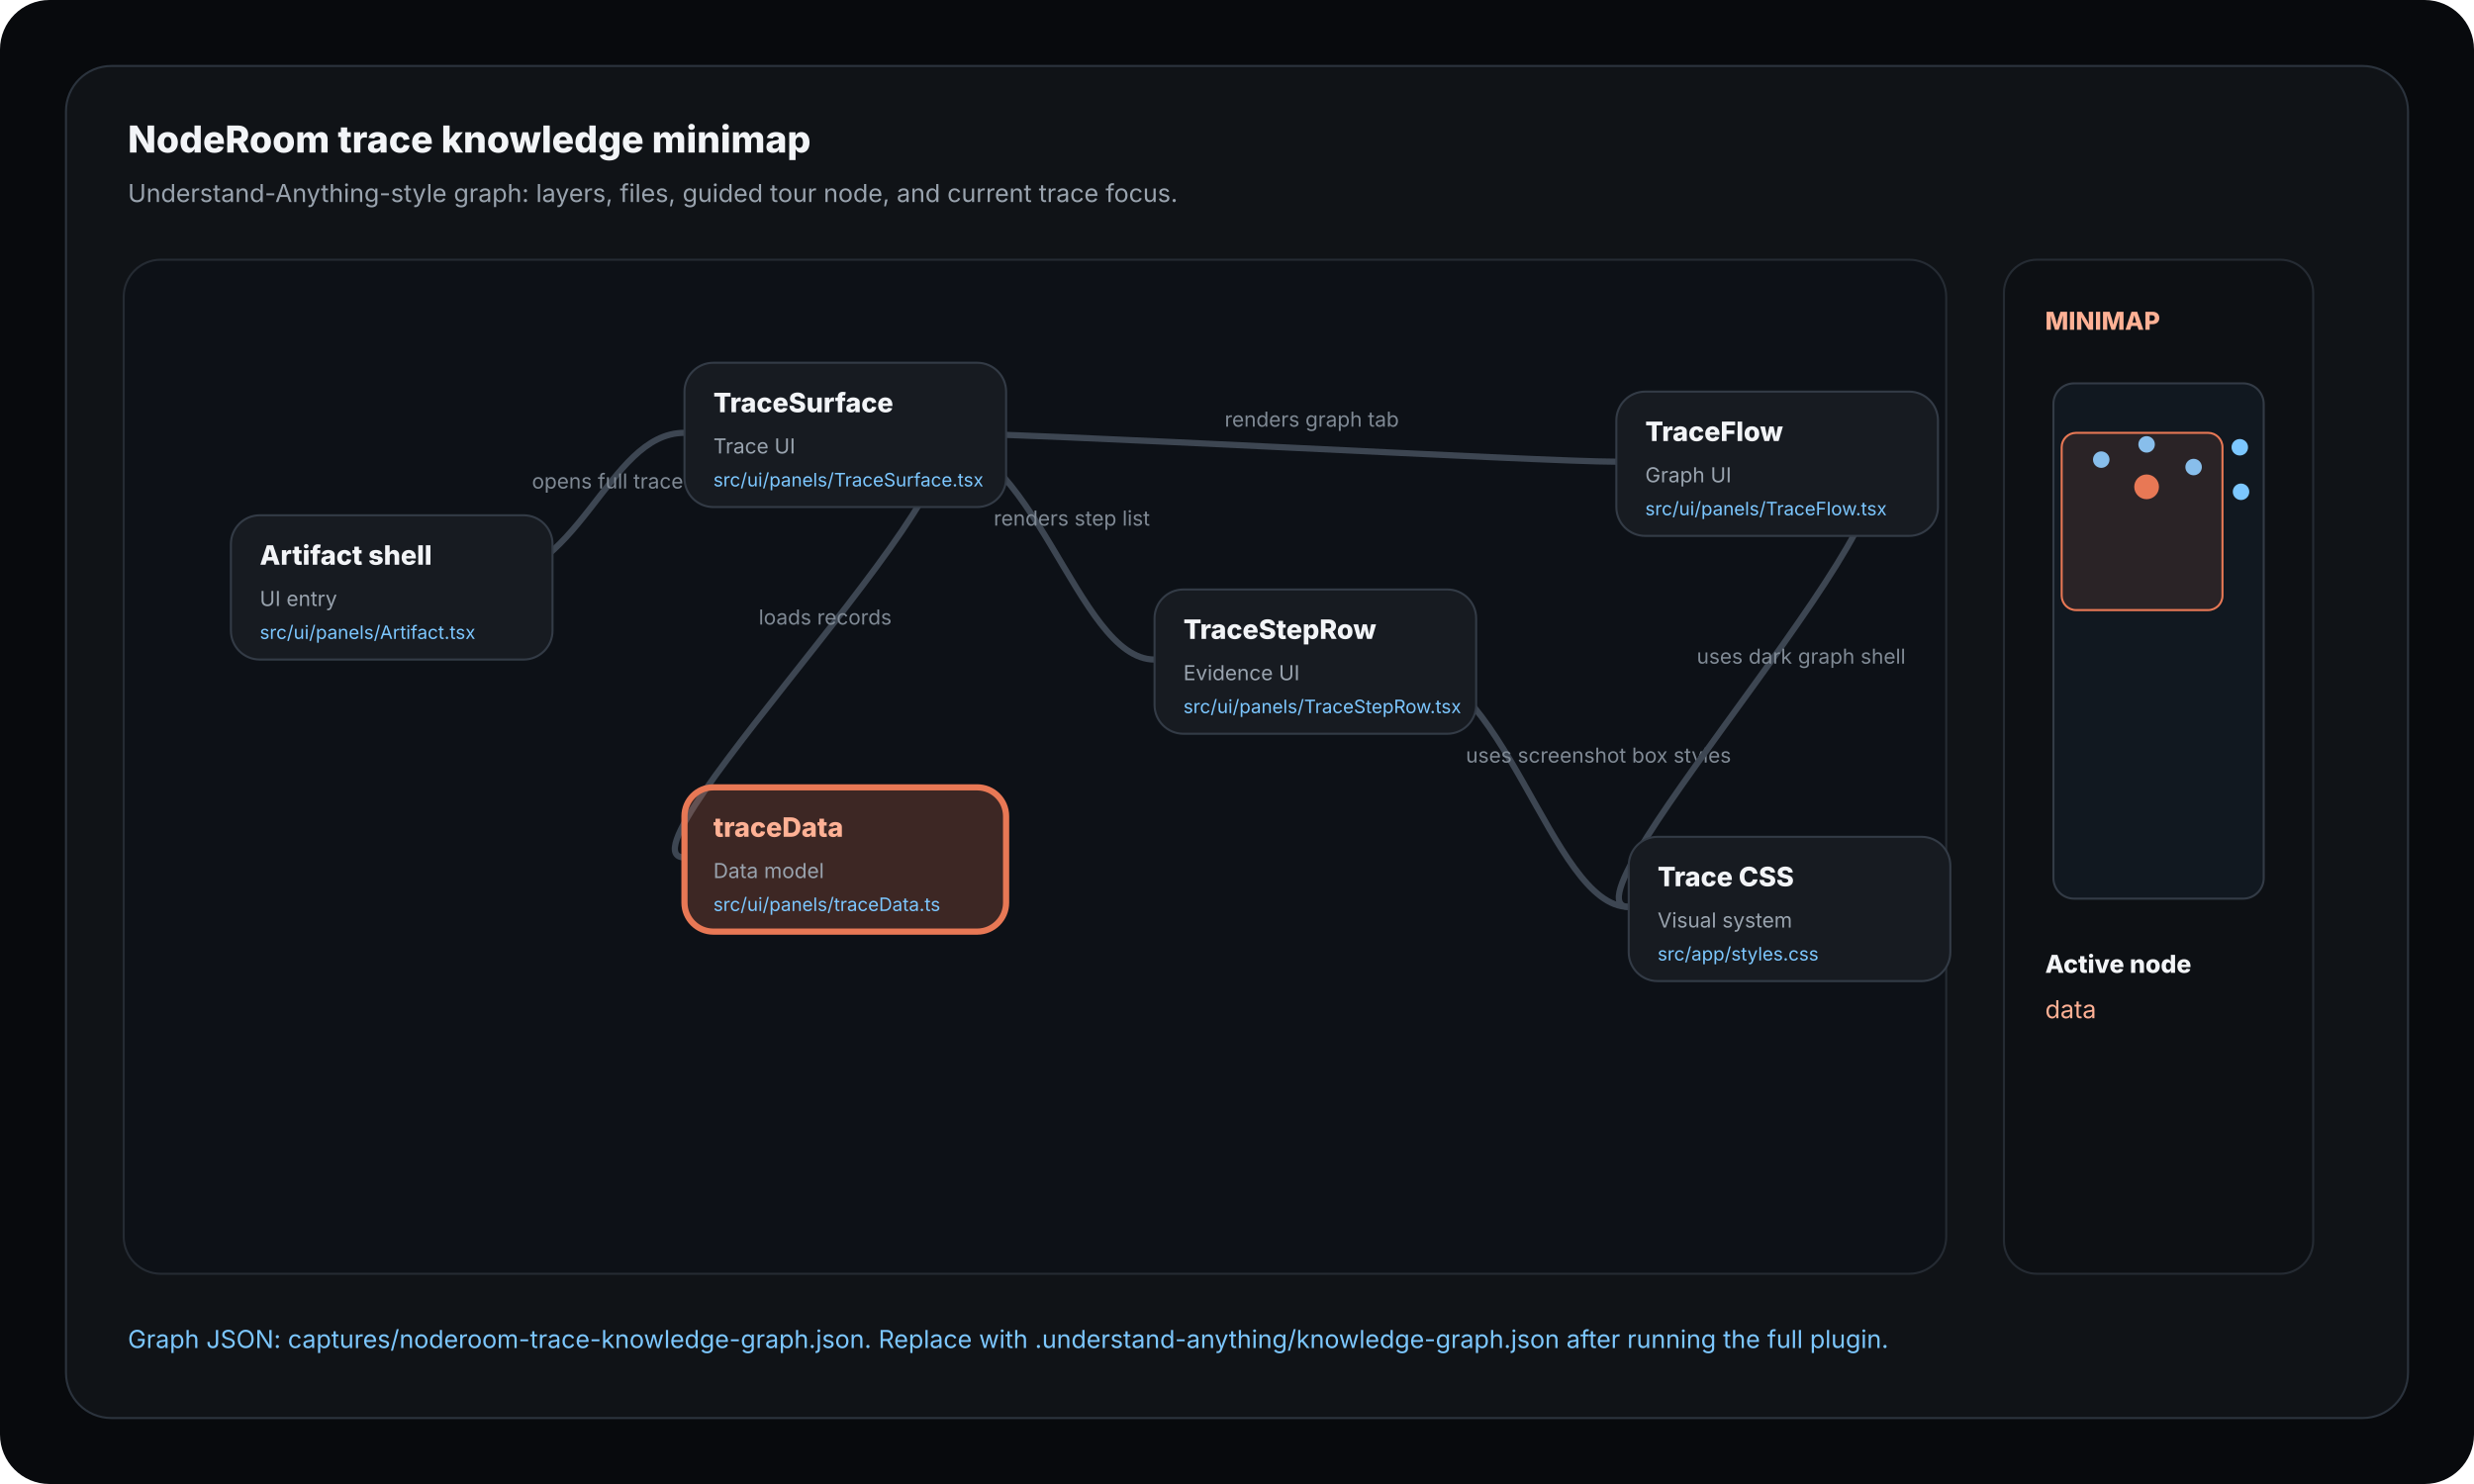
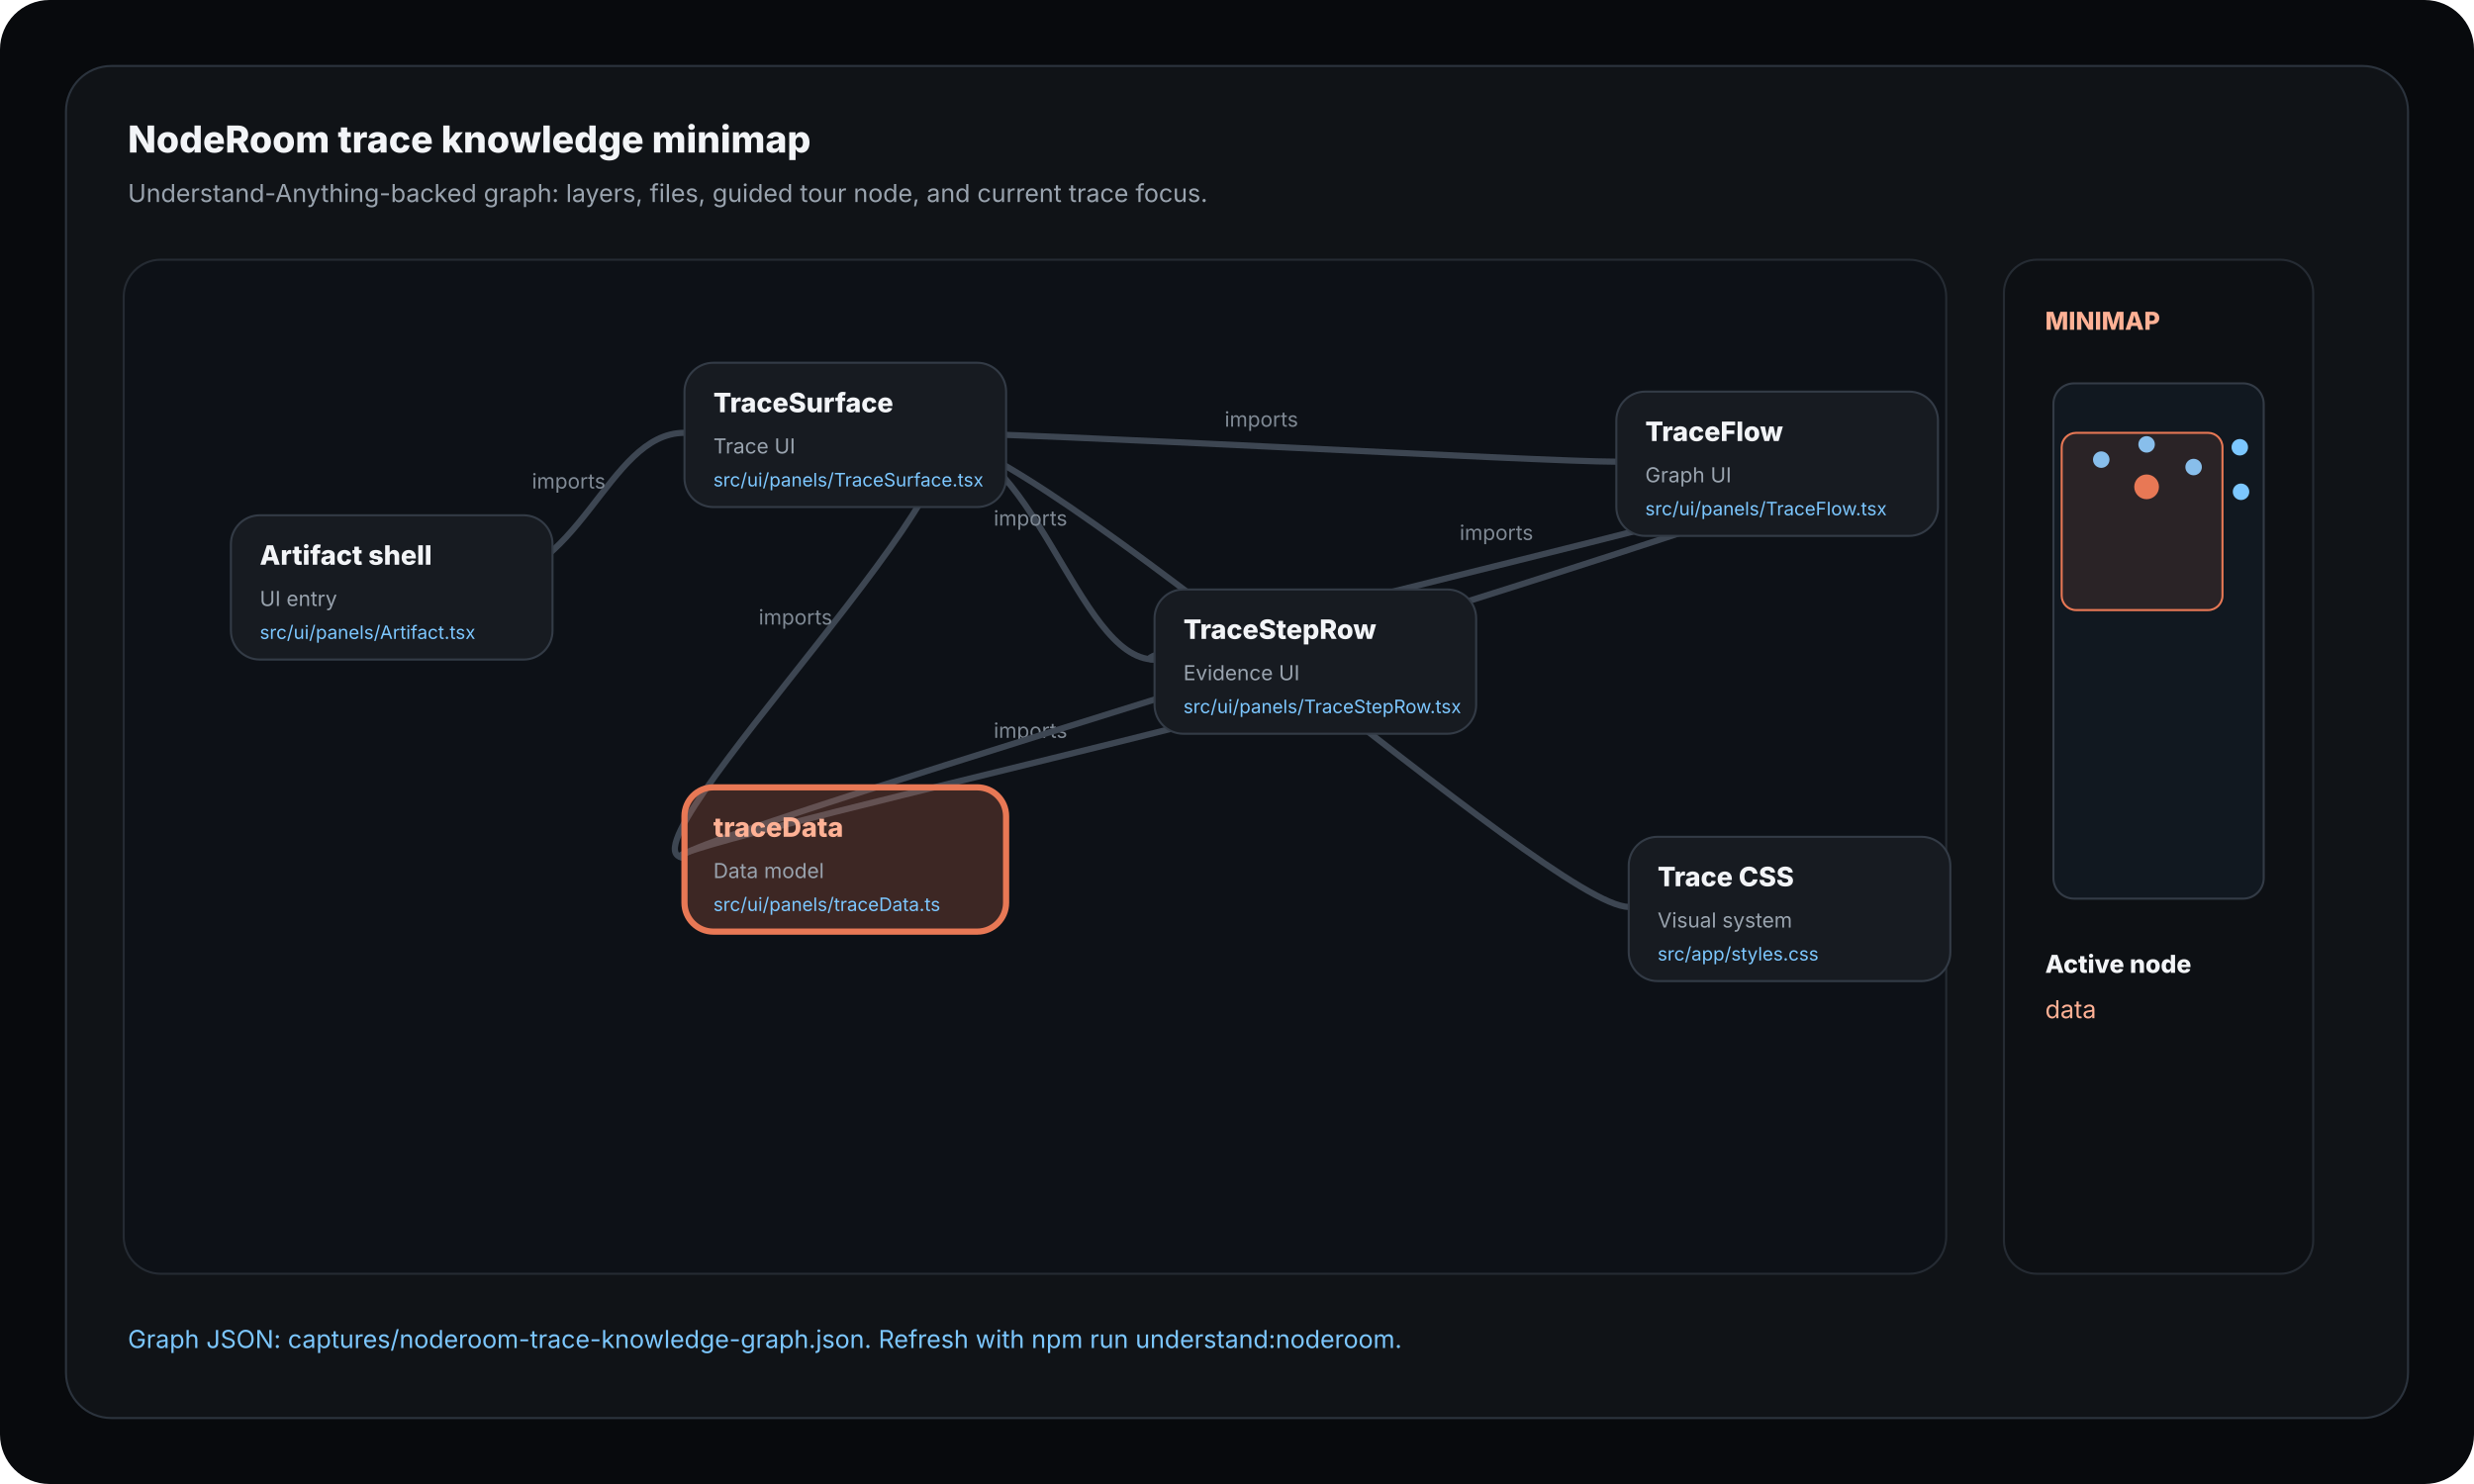
<svg xmlns="http://www.w3.org/2000/svg" width="1200" height="720" viewBox="0 0 1200 720" role="img">
  <style>text{font-family:Inter,Segoe UI,Arial,sans-serif}.mono{font-family:Consolas,Menlo,monospace}</style>
  <rect width="1200" height="720" rx="24" fill="#080a0d" />
  <rect x="32" y="32" width="1136" height="656" rx="22" fill="#101317" stroke="#2b333d" />
  <text x="62" y="74" fill="#f2f4f7" font-size="18" font-weight="800">NodeRoom trace knowledge minimap</text>
-   <text x="62" y="98" fill="#99a3ae" font-size="12">Understand-Anything-style graph: layers, files, guided tour node, and current trace focus.</text>
+   <text x="62" y="98" fill="#99a3ae" font-size="12">Understand-Anything-backed graph: layers, files, guided tour node, and current trace focus.</text>
  <rect x="60" y="126" width="884" height="492" rx="18" fill="#0d1117" stroke="#252b33" />
  <path d="M228 284 C282 284, 294 210, 332 210" stroke="#3d4652" stroke-width="3" fill="none" />
-   <text x="258" y="237" fill="#7f8994" font-size="10">opens full trace tab</text>
+   <text x="258" y="237" fill="#7f8994" font-size="10">imports</text>
  <path d="M448 210 C502 210, 294 416, 332 416" stroke="#3d4652" stroke-width="3" fill="none" />
-   <text x="368" y="303" fill="#7f8994" font-size="10">loads records</text>
+   <text x="368" y="303" fill="#7f8994" font-size="10">imports</text>
+   <path d="M448 210 C502 210, 746 224, 784 224" stroke="#3d4652" stroke-width="3" fill="none" />
+   <text x="594" y="207" fill="#7f8994" font-size="10">imports</text>
  <path d="M448 210 C502 210, 522 320, 560 320" stroke="#3d4652" stroke-width="3" fill="none" />
-   <text x="482" y="255" fill="#7f8994" font-size="10">renders step list</text>
-   <path d="M448 210 C502 210, 746 224, 784 224" stroke="#3d4652" stroke-width="3" fill="none" />
-   <text x="594" y="207" fill="#7f8994" font-size="10">renders graph tab</text>
-   <path d="M676 320 C730 320, 752 440, 790 440" stroke="#3d4652" stroke-width="3" fill="none" />
-   <text x="711" y="370" fill="#7f8994" font-size="10">uses screenshot box styles</text>
-   <path d="M900 224 C954 224, 752 440, 790 440" stroke="#3d4652" stroke-width="3" fill="none" />
-   <text x="823" y="322" fill="#7f8994" font-size="10">uses dark graph shell</text>
+   <text x="482" y="255" fill="#7f8994" font-size="10">imports</text>
+   <path d="M676 320 C730 320, 294 416, 332 416" stroke="#3d4652" stroke-width="3" fill="none" />
+   <text x="482" y="358" fill="#7f8994" font-size="10">imports</text>
+   <path d="M900 224 C954 224, 294 416, 332 416" stroke="#3d4652" stroke-width="3" fill="none" />
+   <text x="594" y="310" fill="#7f8994" font-size="10">imports</text>
+   <path d="M900 224 C954 224, 522 320, 560 320" stroke="#3d4652" stroke-width="3" fill="none" />
+   <text x="708" y="262" fill="#7f8994" font-size="10">imports</text>
+   <path d="M448 210 C502 210, 752 440, 790 440" stroke="#3d4652" stroke-width="3" fill="none" />
+   <text x="597" y="315" fill="#7f8994" font-size="10">uses trace CSS</text>
  <g>
    <rect x="112" y="250" width="156" height="70" rx="14" fill="#171b21" stroke="#333b46" stroke-width="1" />
    <text x="126" y="274" fill="#f2f4f7" font-size="13" font-weight="800">Artifact shell</text>
    <text x="126" y="294" fill="#99a3ae" font-size="10">UI entry</text>
    <text x="126" y="310" fill="#7cc7ff" font-size="9">src/ui/panels/Artifact.tsx</text>
  </g>
  <g>
    <rect x="332" y="176" width="156" height="70" rx="14" fill="#171b21" stroke="#333b46" stroke-width="1" />
    <text x="346" y="200" fill="#f2f4f7" font-size="13" font-weight="800">TraceSurface</text>
    <text x="346" y="220" fill="#99a3ae" font-size="10">Trace UI</text>
    <text x="346" y="236" fill="#7cc7ff" font-size="9">src/ui/panels/TraceSurface.tsx</text>
  </g>
  <g>
    <rect x="332" y="382" width="156" height="70" rx="14" fill="rgba(232,120,85,0.22)" stroke="#e87855" stroke-width="3" />
    <text x="346" y="406" fill="#ffb195" font-size="13" font-weight="800">traceData</text>
    <text x="346" y="426" fill="#99a3ae" font-size="10">Data model</text>
    <text x="346" y="442" fill="#7cc7ff" font-size="9">src/ui/panels/traceData.ts</text>
  </g>
  <g>
    <rect x="560" y="286" width="156" height="70" rx="14" fill="#171b21" stroke="#333b46" stroke-width="1" />
    <text x="574" y="310" fill="#f2f4f7" font-size="13" font-weight="800">TraceStepRow</text>
    <text x="574" y="330" fill="#99a3ae" font-size="10">Evidence UI</text>
    <text x="574" y="346" fill="#7cc7ff" font-size="9">src/ui/panels/TraceStepRow.tsx</text>
  </g>
  <g>
    <rect x="784" y="190" width="156" height="70" rx="14" fill="#171b21" stroke="#333b46" stroke-width="1" />
    <text x="798" y="214" fill="#f2f4f7" font-size="13" font-weight="800">TraceFlow</text>
    <text x="798" y="234" fill="#99a3ae" font-size="10">Graph UI</text>
    <text x="798" y="250" fill="#7cc7ff" font-size="9">src/ui/panels/TraceFlow.tsx</text>
  </g>
  <g>
    <rect x="790" y="406" width="156" height="70" rx="14" fill="#171b21" stroke="#333b46" stroke-width="1" />
    <text x="804" y="430" fill="#f2f4f7" font-size="13" font-weight="800">Trace CSS</text>
    <text x="804" y="450" fill="#99a3ae" font-size="10">Visual system</text>
    <text x="804" y="466" fill="#7cc7ff" font-size="9">src/app/styles.css</text>
  </g>
  <rect x="972" y="126" width="150" height="492" rx="16" fill="#0d1014" stroke="#252b33" />
  <text x="992" y="160" fill="#ffb195" font-size="12" font-weight="800">MINIMAP</text>
  <rect x="996" y="186" width="102" height="250" rx="10" fill="#111820" stroke="#333b46" />
  <circle cx="1019.2" cy="223" r="4" fill="#7cc7ff" />
  <circle cx="1041.2" cy="215.6" r="4" fill="#7cc7ff" />
  <circle cx="1041.2" cy="236.2" r="6" fill="#e87855" />
  <circle cx="1064" cy="226.6" r="4" fill="#7cc7ff" />
  <circle cx="1086.4" cy="217" r="4" fill="#7cc7ff" />
  <circle cx="1087" cy="238.6" r="4" fill="#7cc7ff" />
  <rect x="1000" y="210" width="78" height="86" rx="7" fill="rgba(232,120,85,0.12)" stroke="#e87855" />
  <text x="992" y="472" fill="#f2f4f7" font-size="12" font-weight="800">Active node</text>
  <text x="992" y="494" fill="#ffb195" font-size="12">data</text>
-   <text x="62" y="654" fill="#7cc7ff" font-size="12">Graph JSON: captures/noderoom-trace-knowledge-graph.json. Replace with .understand-anything/knowledge-graph.json after running the full plugin.</text>
+   <text x="62" y="654" fill="#7cc7ff" font-size="12">Graph JSON: captures/noderoom-trace-knowledge-graph.json. Refresh with npm run understand:noderoom.</text>
</svg>
